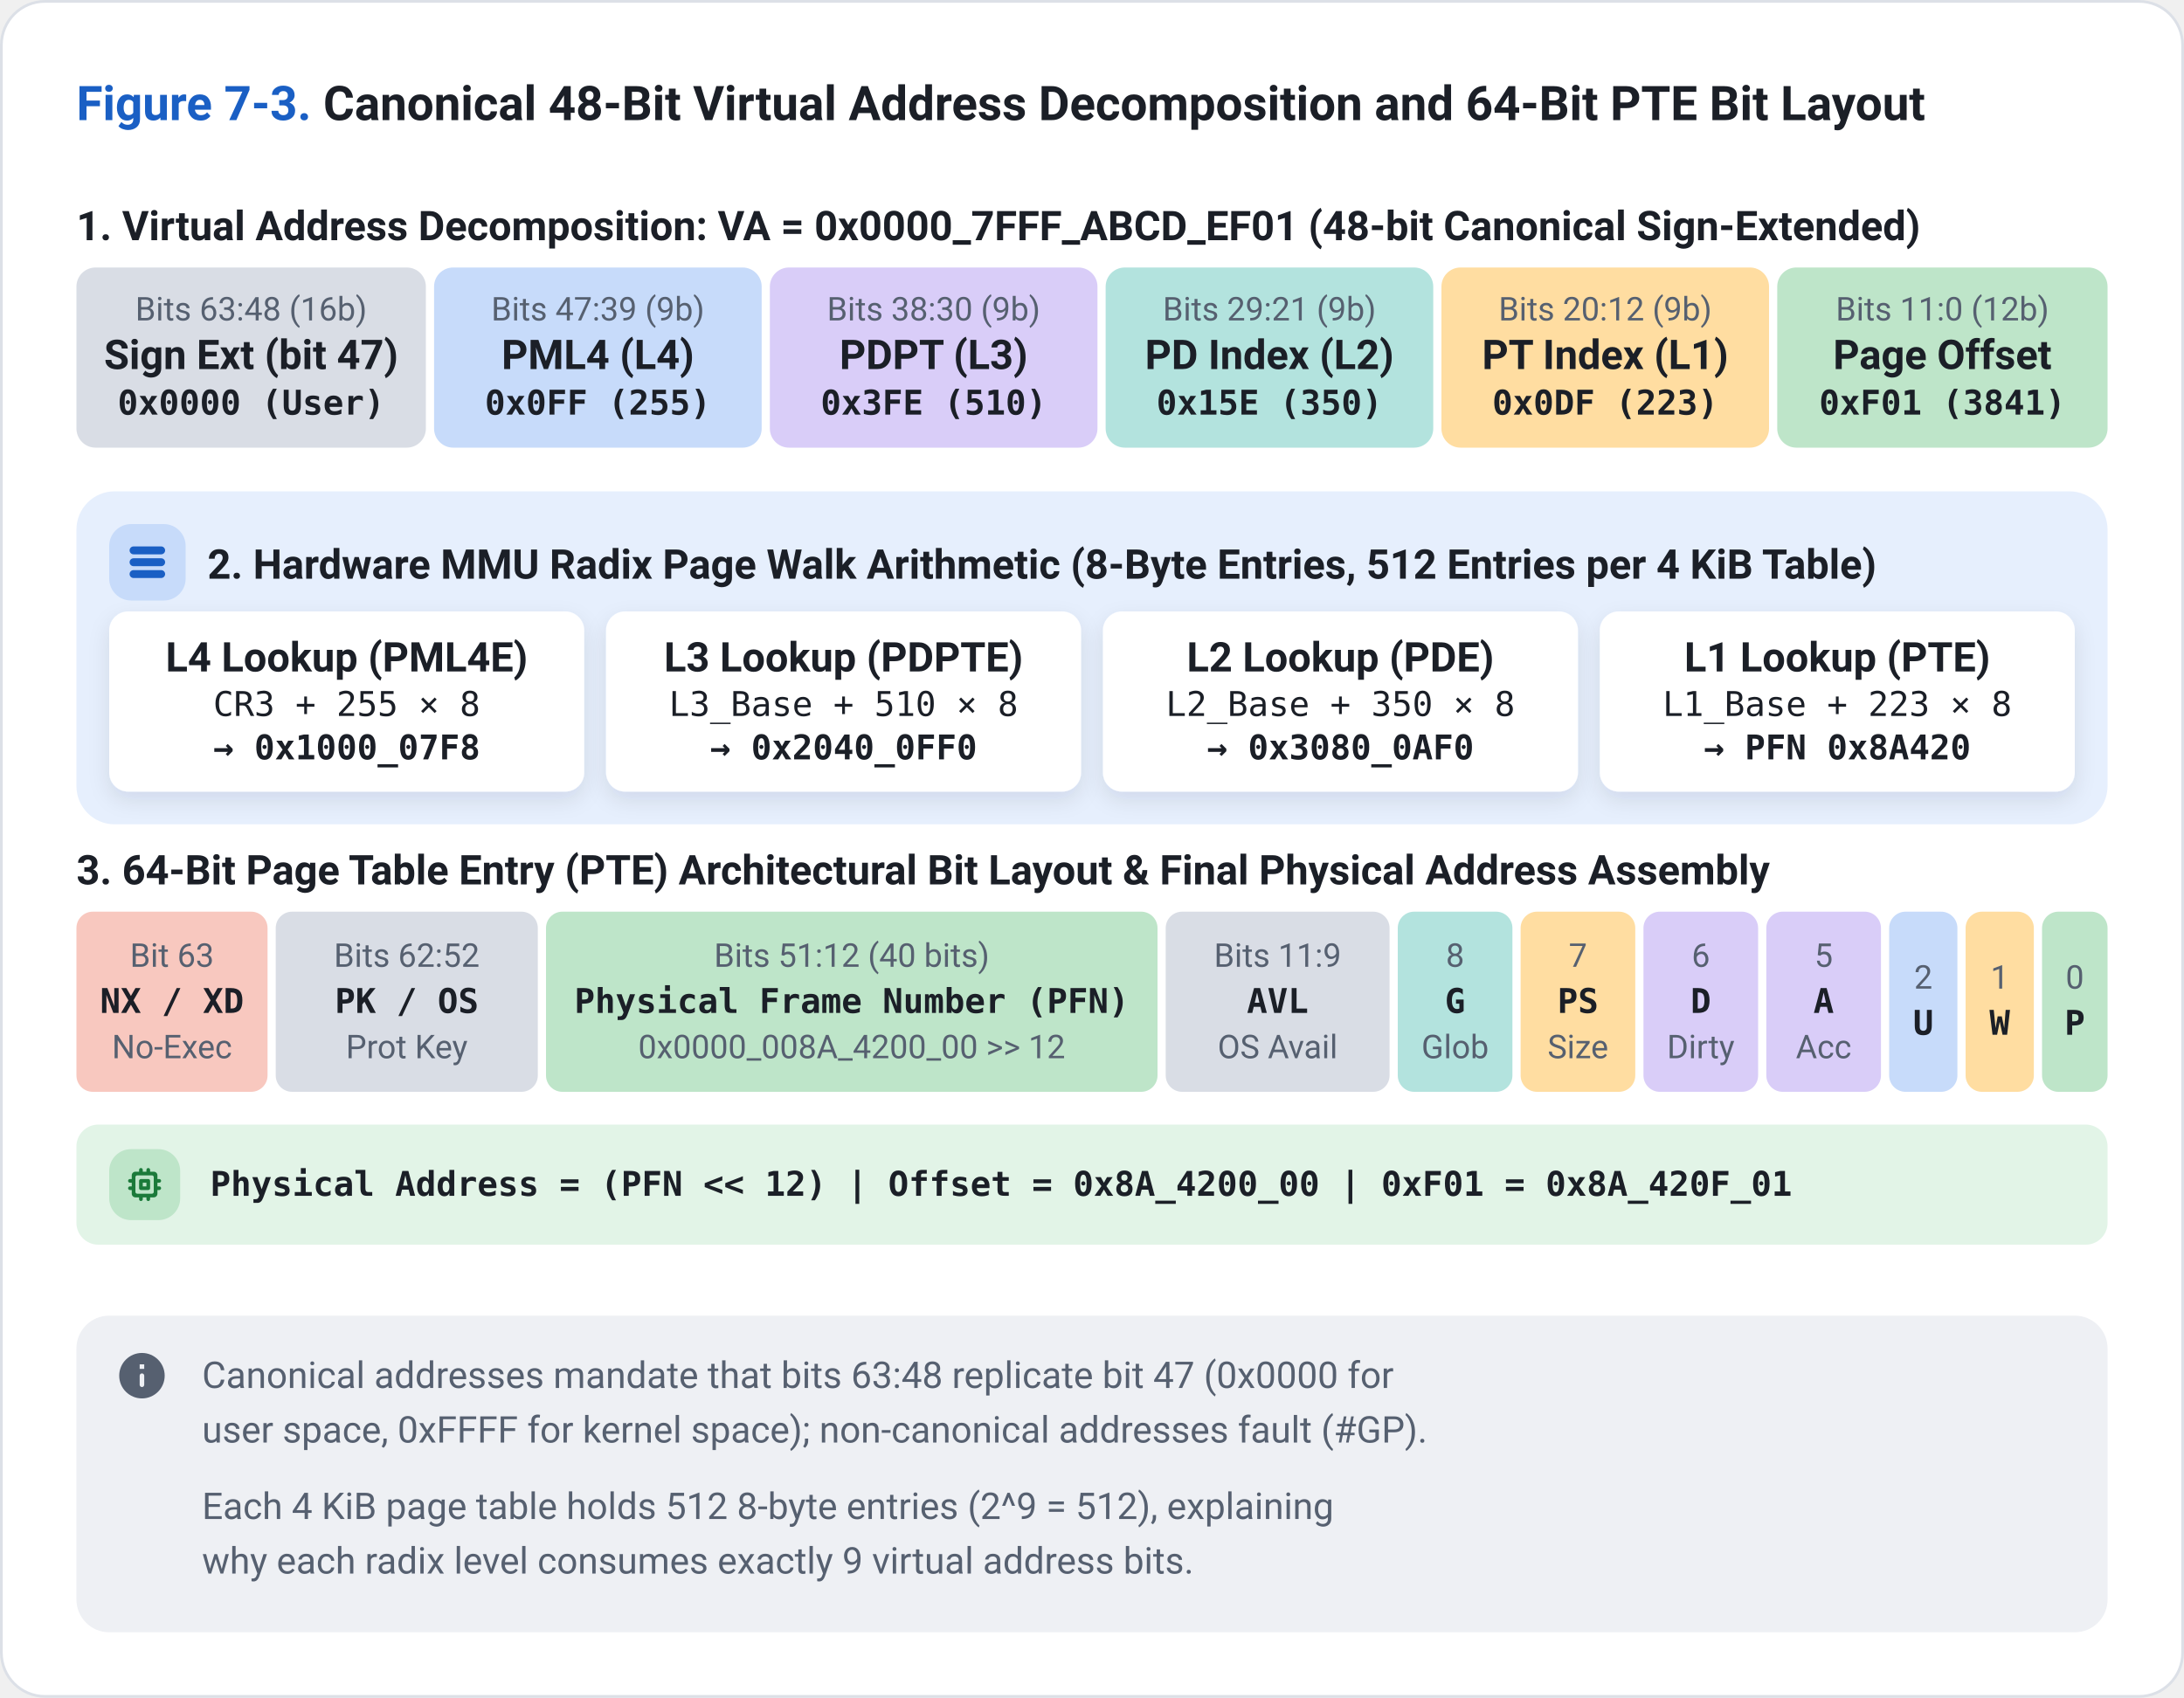
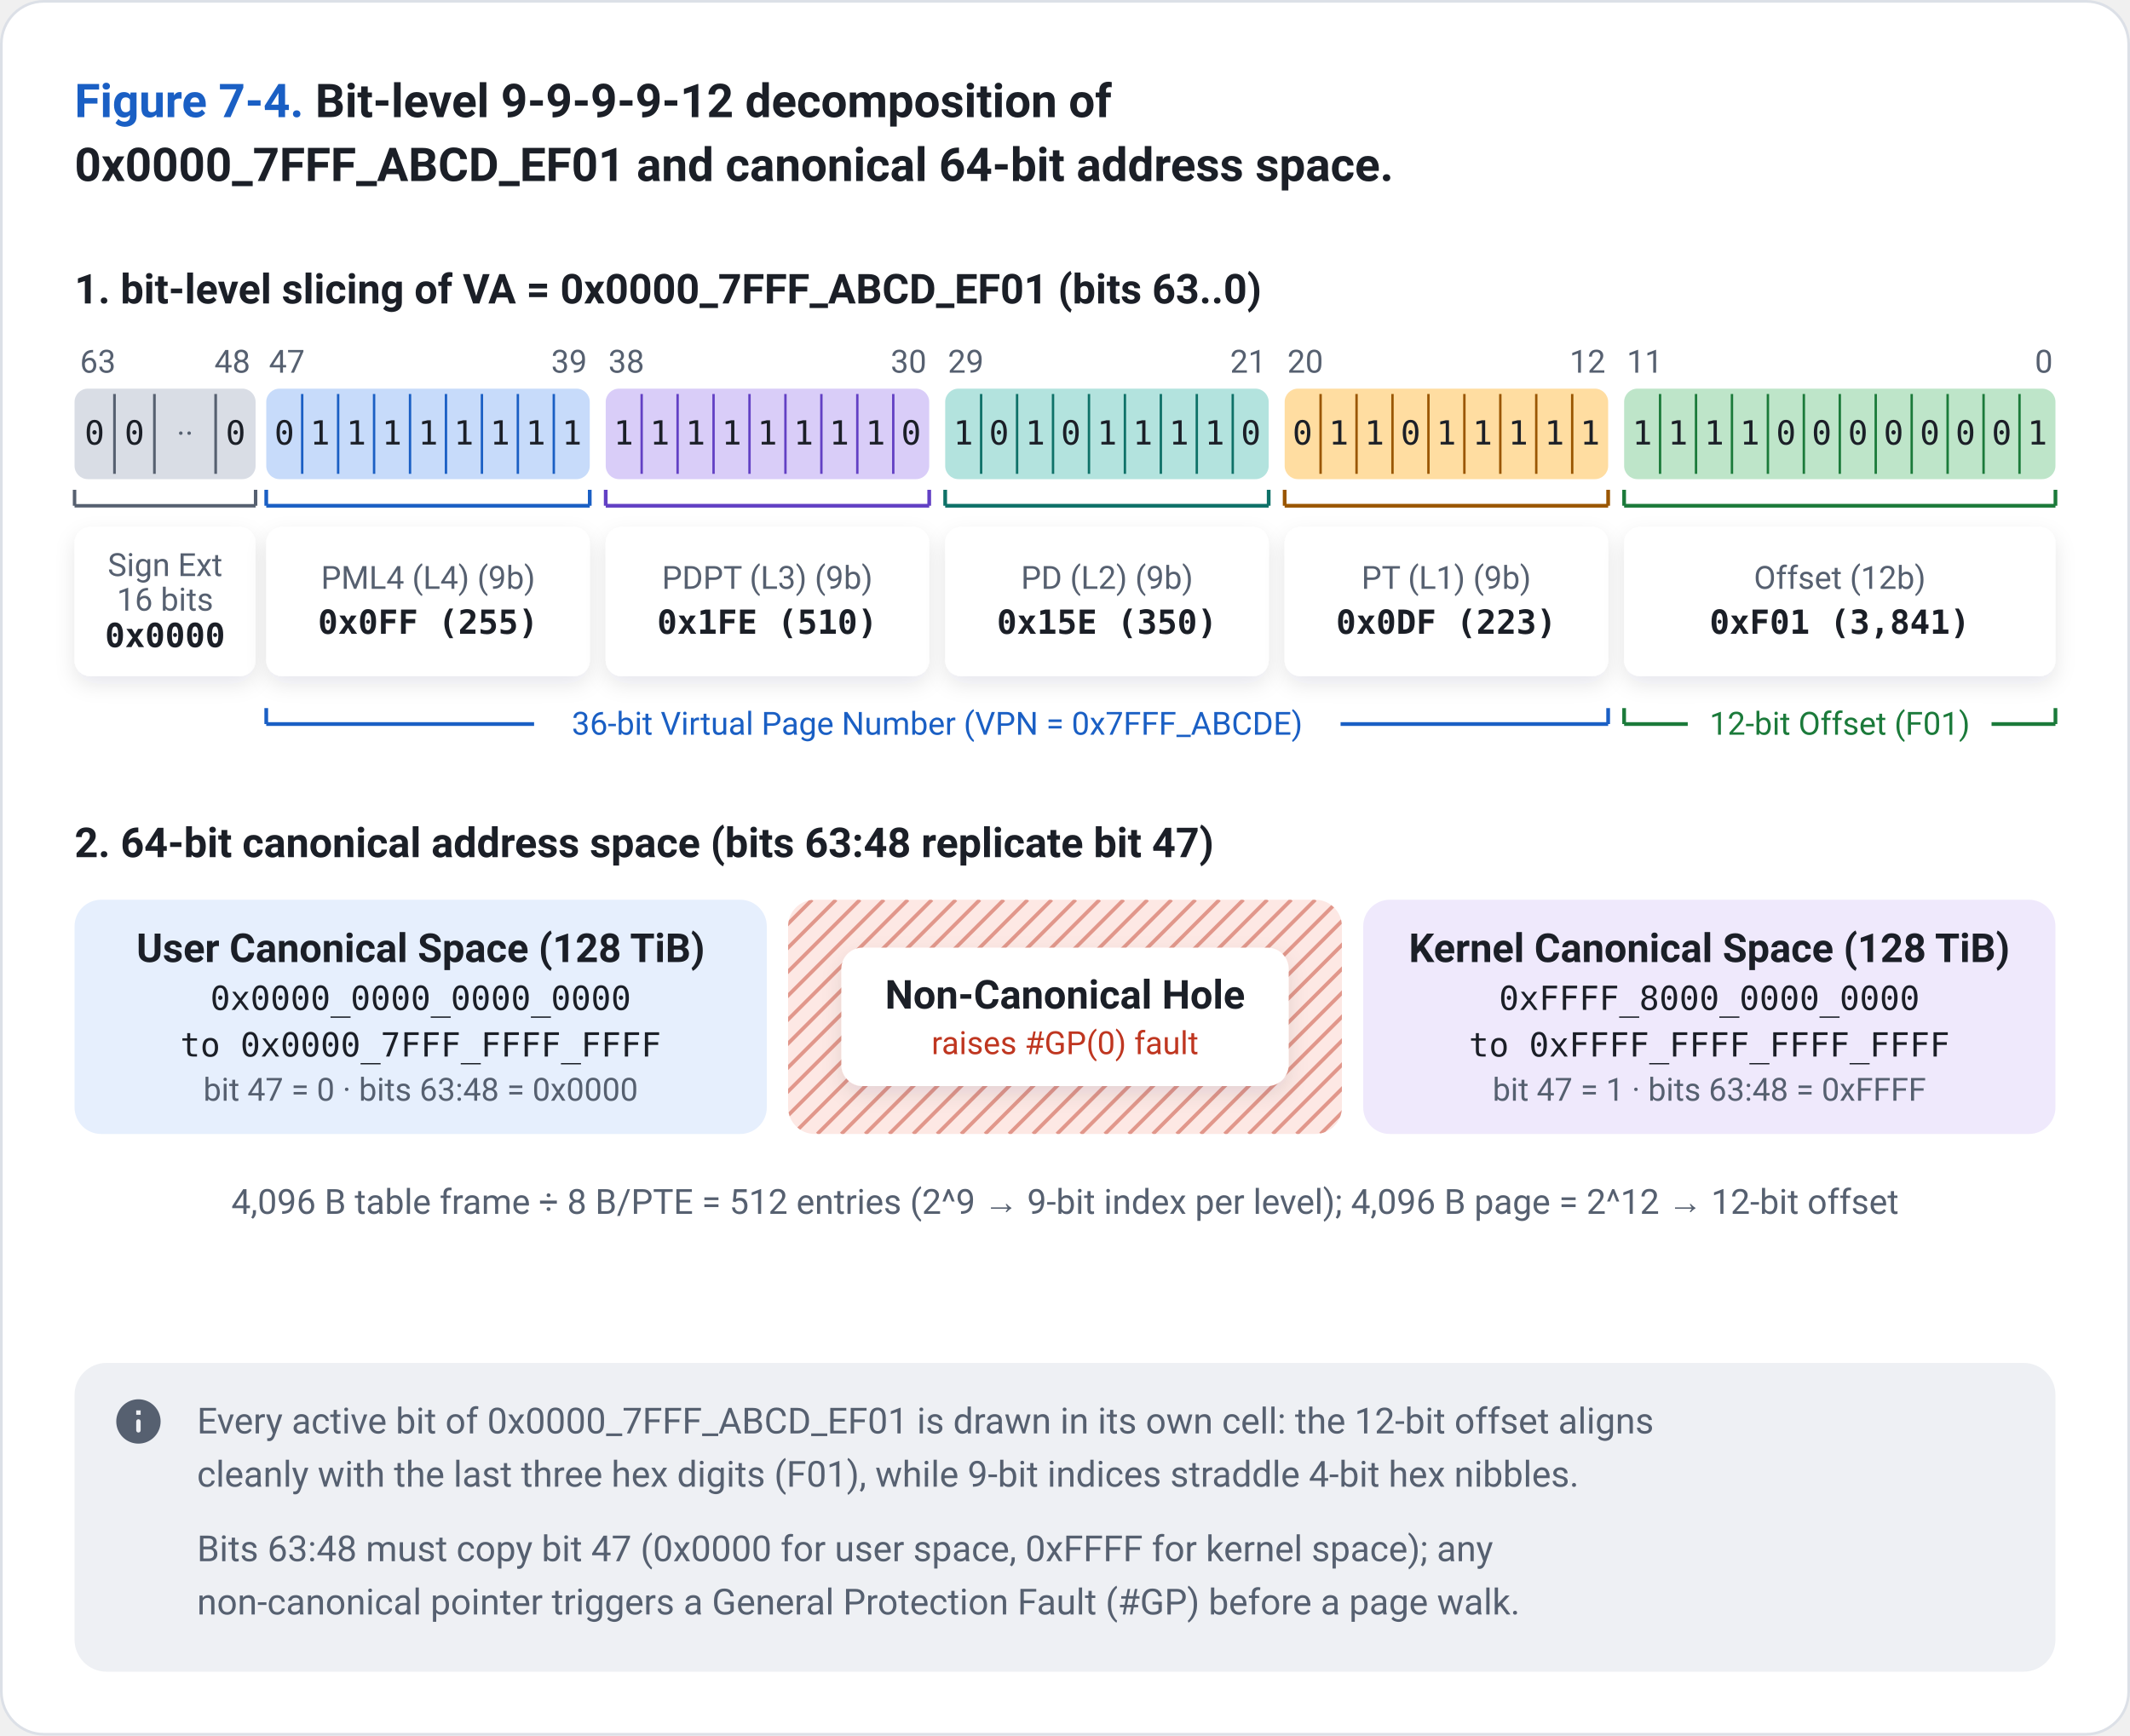
- <svg xmlns="http://www.w3.org/2000/svg" viewBox="0 0 800 622" width="800" height="622">
+ <svg xmlns="http://www.w3.org/2000/svg" viewBox="0 0 800 652" width="800" height="652">
  <style>
    text { font-family: -apple-system, BlinkMacSystemFont, "Segoe UI", Roboto, "Helvetica Neue", Arial, sans-serif; fill: #1B1F27; }
    .paper { fill: #FFFFFF; }
    .frame { fill: #FFFFFF; stroke: #DCE0E7; stroke-width: 1; }
    .card { fill: #FFFFFF; }
    .hair { stroke: #DCE0E7; stroke-width: 1.2; fill: none; }
    .muted { fill: #566070; }
    .ink { fill: #1B1F27; }
    .title { font-size: 17.5px; font-weight: 650; }
    .head { font-size: 15.5px; font-weight: 650; }
    .name { font-size: 15px; font-weight: 650; }
    .body { font-size: 13.5px; }
    .sub { font-size: 13px; }
    .mono { font-size: 12.5px; font-family: "SF Mono", SFMono-Regular, ui-monospace, Menlo, Consolas, monospace; }
    .monob { font-size: 12.5px; font-weight: 650; font-family: "SF Mono", SFMono-Regular, ui-monospace, Menlo, Consolas, monospace; }
    .small { font-size: 12px; }
    .note { font-size: 13.5px; }
    .noteb { font-size: 13.5px; font-weight: 650; }
    .sub, .small, .note { fill: #566070; }
    .c-blue { fill: #E6EFFD; }
    .m-blue { fill: #C7DBFA; }
    .a-blue { fill: #1A5FC4; }
    .t-blue { fill: #1A5FC4; }
    .w-blue { stroke: #1A5FC4; fill: none; stroke-linecap: butt; stroke-linejoin: round; }
    .o-blue { stroke: #1A5FC4; fill: none; stroke-width: 1.5; }
    .h-blue { stroke: #1A5FC4; stroke-width: 1.4; }
    .c-green { fill: #E2F4E7; }
    .m-green { fill: #BEE5C9; }
    .a-green { fill: #1B7A3A; }
    .t-green { fill: #1B7A3A; }
    .w-green { stroke: #1B7A3A; fill: none; stroke-linecap: butt; stroke-linejoin: round; }
    .o-green { stroke: #1B7A3A; fill: none; stroke-width: 1.5; }
    .h-green { stroke: #1B7A3A; stroke-width: 1.4; }
    .c-amber { fill: #FFF1D9; }
    .m-amber { fill: #FFDDA1; }
    .a-amber { fill: #9A5600; }
    .t-amber { fill: #9A5600; }
    .w-amber { stroke: #9A5600; fill: none; stroke-linecap: butt; stroke-linejoin: round; }
    .o-amber { stroke: #9A5600; fill: none; stroke-width: 1.5; }
    .h-amber { stroke: #9A5600; stroke-width: 1.4; }
    .c-red { fill: #FDE8E4; }
    .m-red { fill: #F8C8BF; }
    .a-red { fill: #BF3620; }
    .t-red { fill: #BF3620; }
    .w-red { stroke: #BF3620; fill: none; stroke-linecap: butt; stroke-linejoin: round; }
    .o-red { stroke: #BF3620; fill: none; stroke-width: 1.5; }
    .h-red { stroke: #BF3620; stroke-width: 1.4; }
    .c-purple { fill: #EFE9FC; }
    .m-purple { fill: #D9CDF8; }
    .a-purple { fill: #6240C4; }
    .t-purple { fill: #6240C4; }
    .w-purple { stroke: #6240C4; fill: none; stroke-linecap: butt; stroke-linejoin: round; }
    .o-purple { stroke: #6240C4; fill: none; stroke-width: 1.5; }
    .h-purple { stroke: #6240C4; stroke-width: 1.4; }
    .c-teal { fill: #DDF3F1; }
    .m-teal { fill: #B3E3DE; }
    .a-teal { fill: #0E7168; }
    .t-teal { fill: #0E7168; }
    .w-teal { stroke: #0E7168; fill: none; stroke-linecap: butt; stroke-linejoin: round; }
    .o-teal { stroke: #0E7168; fill: none; stroke-width: 1.5; }
    .h-teal { stroke: #0E7168; stroke-width: 1.4; }
    .c-gray { fill: #EEF0F4; }
    .m-gray { fill: #D9DDE5; }
    .a-gray { fill: #566070; }
    .t-gray { fill: #566070; }
    .w-gray { stroke: #566070; fill: none; stroke-linecap: butt; stroke-linejoin: round; }
    .o-gray { stroke: #566070; fill: none; stroke-width: 1.5; }
    .h-gray { stroke: #566070; stroke-width: 1.4; }
    .c-wire { fill: #EEF0F4; }
    .m-wire { fill: #D9DDE5; }
    .a-wire { fill: #5B6676; }
    .t-wire { fill: #5B6676; }
    .w-wire { stroke: #5B6676; fill: none; stroke-linecap: butt; stroke-linejoin: round; }
    .o-wire { stroke: #5B6676; fill: none; stroke-width: 1.5; }
    .h-wire { stroke: #5B6676; stroke-width: 1.4; }
  </style>
  <defs>
    <filter id="lift" x="-10%" y="-15%" width="120%" height="140%">
      <feDropShadow dx="0" dy="1" stdDeviation="1.2" flood-color="#1B2430" flood-opacity="0.14" />
      <feDropShadow dx="0" dy="3" stdDeviation="4" flood-color="#1B2430" flood-opacity="0.10" />
    </filter>
  </defs>
-   <rect x="0.5" y="0.5" width="799" height="621" rx="16" class="frame" />
+   <rect x="0.5" y="0.5" width="799" height="651" rx="16" class="frame" />
  <text x="28" y="44" class="title">
-     <tspan class="t-blue">Figure 7-3.</tspan> Canonical 48-Bit Virtual Address Decomposition and 64-Bit PTE Bit Layout</text>
-   <g transform="translate(0 74)">
-     <text x="28.0" y="14.0" class="name">1. Virtual Address Decomposition: VA = 0x0000_7FFF_ABCD_EF01 (48-bit Canonical Sign-Extended)</text>
-     <rect x="28.0" y="24.0" width="128.0" height="66.0" rx="7" class="m-gray" />
-     <text x="92.0" y="43.4" class="small" text-anchor="middle" data-fit="33.0,151.0">Bits 63:48 (16b)</text>
-     <text x="92.0" y="61.2" class="name" text-anchor="middle" data-fit="33.0,151.0">Sign Ext (bit 47)</text>
-     <text x="92.0" y="77.9" class="monob" text-anchor="middle" data-fit="33.0,151.0">0x0000 (User)</text>
-     <rect x="159.0" y="24.0" width="120.0" height="66.0" rx="7" class="m-blue" />
-     <text x="219.0" y="43.4" class="small" text-anchor="middle" data-fit="164.0,274.0">Bits 47:39 (9b)</text>
-     <text x="219.0" y="61.2" class="name" text-anchor="middle" data-fit="164.0,274.0">PML4 (L4)</text>
-     <text x="219.0" y="77.9" class="monob" text-anchor="middle" data-fit="164.0,274.0">0x0FF (255)</text>
-     <rect x="282.0" y="24.0" width="120.0" height="66.0" rx="7" class="m-purple" />
-     <text x="342.0" y="43.4" class="small" text-anchor="middle" data-fit="287.0,397.0">Bits 38:30 (9b)</text>
-     <text x="342.0" y="61.2" class="name" text-anchor="middle" data-fit="287.0,397.0">PDPT (L3)</text>
-     <text x="342.0" y="77.9" class="monob" text-anchor="middle" data-fit="287.0,397.0">0x3FE (510)</text>
-     <rect x="405.0" y="24.0" width="120.0" height="66.0" rx="7" class="m-teal" />
-     <text x="465.0" y="43.4" class="small" text-anchor="middle" data-fit="410.0,520.0">Bits 29:21 (9b)</text>
-     <text x="465.0" y="61.2" class="name" text-anchor="middle" data-fit="410.0,520.0">PD Index (L2)</text>
-     <text x="465.0" y="77.9" class="monob" text-anchor="middle" data-fit="410.0,520.0">0x15E (350)</text>
-     <rect x="528.0" y="24.0" width="120.0" height="66.0" rx="7" class="m-amber" />
-     <text x="588.0" y="43.4" class="small" text-anchor="middle" data-fit="533.0,643.0">Bits 20:12 (9b)</text>
-     <text x="588.0" y="61.2" class="name" text-anchor="middle" data-fit="533.0,643.0">PT Index (L1)</text>
-     <text x="588.0" y="77.9" class="monob" text-anchor="middle" data-fit="533.0,643.0">0x0DF (223)</text>
-     <rect x="651.0" y="24.0" width="121.0" height="66.0" rx="7" class="m-green" />
-     <text x="711.5" y="43.4" class="small" text-anchor="middle" data-fit="656.0,767.0">Bits 11:0 (12b)</text>
-     <text x="711.5" y="61.2" class="name" text-anchor="middle" data-fit="656.0,767.0">Page Offset</text>
-     <text x="711.5" y="77.9" class="monob" text-anchor="middle" data-fit="656.0,767.0">0xF01 (3841)</text>
-     <rect x="28.0" y="106.0" width="744.0" height="122.0" rx="14" class="c-blue" />
-     <rect x="40.0" y="118.0" width="28.0" height="28.0" rx="8" class="m-blue" />
-     <g transform="translate(45.3 123.3) scale(0.723)" class="a-blue">
-       <path d="M19 8H5c-1.1 0-2-.9-2-2s.9-2 2-2h14c1.1 0 2 .9 2 2s-.9 2-2 2zm0 2H5c-1.1 0-2 .9-2 2s.9 2 2 2h14c1.1 0 2-.9 2-2s-.9-2-2-2zm0 6H5c-1.1 0-2 .9-2 2s.9 2 2 2h14c1.1 0 2-.9 2-2s-.9-2-2-2z" />
+     <tspan class="t-blue">Figure 7-4.</tspan> Bit-level 9-9-9-9-12 decomposition of</text>
+   <text x="28" y="68" class="title">0x0000_7FFF_ABCD_EF01 and canonical 64-bit address space.</text>
+   <g transform="translate(0 98)">
+     <text x="28.0" y="16.0" class="head">1. bit-level slicing of VA = 0x0000_7FFF_ABCD_EF01 (bits 63..0)</text>
+     <text x="30.0" y="42.0" class="small">63</text>
+     <text x="94.0" y="42.0" class="small" text-anchor="end">48</text>
+     <rect x="28.0" y="48.0" width="68.0" height="34.0" rx="5" class="m-gray" />
+     <text x="35.5" y="69.0" class="mono" text-anchor="middle" data-fit="26.0,45.0">0</text>
+     <line x1="43.0" y1="50.0" x2="43.0" y2="80.0" class="w-gray" stroke-width="1.0" />
+     <text x="50.5" y="69.0" class="mono" text-anchor="middle" data-fit="41.0,60.0">0</text>
+     <line x1="58.0" y1="50.0" x2="58.0" y2="80.0" class="w-gray" stroke-width="1.0" />
+     <text x="69.5" y="69.0" class="small" text-anchor="middle" data-fit="56.0,83.0">··</text>
+     <line x1="81.0" y1="50.0" x2="81.0" y2="80.0" class="w-gray" stroke-width="1.0" />
+     <text x="88.5" y="69.0" class="mono" text-anchor="middle" data-fit="79.0,98.0">0</text>
+     <line x1="28.0" y1="92.0" x2="96.0" y2="92.0" class="w-gray" stroke-width="1.3" />
+     <line x1="28.0" y1="86.0" x2="28.0" y2="92.0" class="w-gray" stroke-width="1.3" />
+     <line x1="96.0" y1="86.0" x2="96.0" y2="92.0" class="w-gray" stroke-width="1.3" />
+     <rect x="28.0" y="100.0" width="68.0" height="56.0" rx="6" class="card" filter="url(#lift)" />
+     <text x="62.0" y="118.4" class="small" text-anchor="middle" data-fit="33.0,91.0">Sign Ext</text>
+     <text x="62.0" y="131.4" class="small" text-anchor="middle" data-fit="33.0,91.0">16 bits</text>
+     <text x="62.0" y="145.1" class="monob" text-anchor="middle" data-fit="33.0,91.0">0x0000</text>
+     <text x="101.0" y="42.0" class="small">47</text>
+     <text x="220.5" y="42.0" class="small" text-anchor="end">39</text>
+     <rect x="100.0" y="48.0" width="121.5" height="34.0" rx="5" class="m-blue" />
+     <text x="106.8" y="69.0" class="mono" text-anchor="middle" data-fit="98.0,115.5">0</text>
+     <line x1="113.5" y1="50.0" x2="113.5" y2="80.0" class="w-blue" stroke-width="0.9" />
+     <text x="120.2" y="69.0" class="mono" text-anchor="middle" data-fit="111.5,129.0">1</text>
+     <line x1="127.0" y1="50.0" x2="127.0" y2="80.0" class="w-blue" stroke-width="0.9" />
+     <text x="133.8" y="69.0" class="mono" text-anchor="middle" data-fit="125.0,142.5">1</text>
+     <line x1="140.5" y1="50.0" x2="140.5" y2="80.0" class="w-blue" stroke-width="0.9" />
+     <text x="147.2" y="69.0" class="mono" text-anchor="middle" data-fit="138.5,156.0">1</text>
+     <line x1="154.0" y1="50.0" x2="154.0" y2="80.0" class="w-blue" stroke-width="0.9" />
+     <text x="160.8" y="69.0" class="mono" text-anchor="middle" data-fit="152.0,169.5">1</text>
+     <line x1="167.5" y1="50.0" x2="167.5" y2="80.0" class="w-blue" stroke-width="0.9" />
+     <text x="174.2" y="69.0" class="mono" text-anchor="middle" data-fit="165.5,183.0">1</text>
+     <line x1="181.0" y1="50.0" x2="181.0" y2="80.0" class="w-blue" stroke-width="0.9" />
+     <text x="187.8" y="69.0" class="mono" text-anchor="middle" data-fit="179.0,196.5">1</text>
+     <line x1="194.5" y1="50.0" x2="194.5" y2="80.0" class="w-blue" stroke-width="0.9" />
+     <text x="201.2" y="69.0" class="mono" text-anchor="middle" data-fit="192.5,210.0">1</text>
+     <line x1="208.0" y1="50.0" x2="208.0" y2="80.0" class="w-blue" stroke-width="0.9" />
+     <text x="214.8" y="69.0" class="mono" text-anchor="middle" data-fit="206.0,223.5">1</text>
+     <line x1="100.0" y1="92.0" x2="221.5" y2="92.0" class="w-blue" stroke-width="1.4" />
+     <line x1="100.0" y1="86.0" x2="100.0" y2="92.0" class="w-blue" stroke-width="1.4" />
+     <line x1="221.5" y1="86.0" x2="221.5" y2="92.0" class="w-blue" stroke-width="1.4" />
+     <rect x="100.0" y="100.0" width="121.5" height="56.0" rx="6" class="card" filter="url(#lift)" />
+     <text x="160.8" y="123.2" class="small" text-anchor="middle" data-fit="105.0,216.5">PML4 (L4) (9b)</text>
+     <text x="160.8" y="140.1" class="monob" text-anchor="middle" data-fit="105.0,216.5">0x0FF (255)</text>
+     <text x="228.5" y="42.0" class="small">38</text>
+     <text x="348.0" y="42.0" class="small" text-anchor="end">30</text>
+     <rect x="227.5" y="48.0" width="121.5" height="34.0" rx="5" class="m-purple" />
+     <text x="234.2" y="69.0" class="mono" text-anchor="middle" data-fit="225.5,243.0">1</text>
+     <line x1="241.0" y1="50.0" x2="241.0" y2="80.0" class="w-purple" stroke-width="0.9" />
+     <text x="247.8" y="69.0" class="mono" text-anchor="middle" data-fit="239.0,256.5">1</text>
+     <line x1="254.5" y1="50.0" x2="254.5" y2="80.0" class="w-purple" stroke-width="0.9" />
+     <text x="261.2" y="69.0" class="mono" text-anchor="middle" data-fit="252.5,270.0">1</text>
+     <line x1="268.0" y1="50.0" x2="268.0" y2="80.0" class="w-purple" stroke-width="0.9" />
+     <text x="274.8" y="69.0" class="mono" text-anchor="middle" data-fit="266.0,283.5">1</text>
+     <line x1="281.5" y1="50.0" x2="281.5" y2="80.0" class="w-purple" stroke-width="0.9" />
+     <text x="288.2" y="69.0" class="mono" text-anchor="middle" data-fit="279.5,297.0">1</text>
+     <line x1="295.0" y1="50.0" x2="295.0" y2="80.0" class="w-purple" stroke-width="0.9" />
+     <text x="301.8" y="69.0" class="mono" text-anchor="middle" data-fit="293.0,310.5">1</text>
+     <line x1="308.5" y1="50.0" x2="308.5" y2="80.0" class="w-purple" stroke-width="0.9" />
+     <text x="315.2" y="69.0" class="mono" text-anchor="middle" data-fit="306.5,324.0">1</text>
+     <line x1="322.0" y1="50.0" x2="322.0" y2="80.0" class="w-purple" stroke-width="0.9" />
+     <text x="328.8" y="69.0" class="mono" text-anchor="middle" data-fit="320.0,337.5">1</text>
+     <line x1="335.5" y1="50.0" x2="335.5" y2="80.0" class="w-purple" stroke-width="0.9" />
+     <text x="342.2" y="69.0" class="mono" text-anchor="middle" data-fit="333.5,351.0">0</text>
+     <line x1="227.5" y1="92.0" x2="349.0" y2="92.0" class="w-purple" stroke-width="1.4" />
+     <line x1="227.5" y1="86.0" x2="227.5" y2="92.0" class="w-purple" stroke-width="1.4" />
+     <line x1="349.0" y1="86.0" x2="349.0" y2="92.0" class="w-purple" stroke-width="1.4" />
+     <rect x="227.5" y="100.0" width="121.5" height="56.0" rx="6" class="card" filter="url(#lift)" />
+     <text x="288.2" y="123.2" class="small" text-anchor="middle" data-fit="232.5,344.0">PDPT (L3) (9b)</text>
+     <text x="288.2" y="140.1" class="monob" text-anchor="middle" data-fit="232.5,344.0">0x1FE (510)</text>
+     <text x="356.0" y="42.0" class="small">29</text>
+     <text x="475.5" y="42.0" class="small" text-anchor="end">21</text>
+     <rect x="355.0" y="48.0" width="121.5" height="34.0" rx="5" class="m-teal" />
+     <text x="361.8" y="69.0" class="mono" text-anchor="middle" data-fit="353.0,370.5">1</text>
+     <line x1="368.5" y1="50.0" x2="368.5" y2="80.0" class="w-teal" stroke-width="0.9" />
+     <text x="375.2" y="69.0" class="mono" text-anchor="middle" data-fit="366.5,384.0">0</text>
+     <line x1="382.0" y1="50.0" x2="382.0" y2="80.0" class="w-teal" stroke-width="0.9" />
+     <text x="388.8" y="69.0" class="mono" text-anchor="middle" data-fit="380.0,397.5">1</text>
+     <line x1="395.5" y1="50.0" x2="395.5" y2="80.0" class="w-teal" stroke-width="0.9" />
+     <text x="402.2" y="69.0" class="mono" text-anchor="middle" data-fit="393.5,411.0">0</text>
+     <line x1="409.0" y1="50.0" x2="409.0" y2="80.0" class="w-teal" stroke-width="0.9" />
+     <text x="415.8" y="69.0" class="mono" text-anchor="middle" data-fit="407.0,424.5">1</text>
+     <line x1="422.5" y1="50.0" x2="422.5" y2="80.0" class="w-teal" stroke-width="0.9" />
+     <text x="429.2" y="69.0" class="mono" text-anchor="middle" data-fit="420.5,438.0">1</text>
+     <line x1="436.0" y1="50.0" x2="436.0" y2="80.0" class="w-teal" stroke-width="0.9" />
+     <text x="442.8" y="69.0" class="mono" text-anchor="middle" data-fit="434.0,451.5">1</text>
+     <line x1="449.5" y1="50.0" x2="449.5" y2="80.0" class="w-teal" stroke-width="0.9" />
+     <text x="456.2" y="69.0" class="mono" text-anchor="middle" data-fit="447.5,465.0">1</text>
+     <line x1="463.0" y1="50.0" x2="463.0" y2="80.0" class="w-teal" stroke-width="0.9" />
+     <text x="469.8" y="69.0" class="mono" text-anchor="middle" data-fit="461.0,478.5">0</text>
+     <line x1="355.0" y1="92.0" x2="476.5" y2="92.0" class="w-teal" stroke-width="1.4" />
+     <line x1="355.0" y1="86.0" x2="355.0" y2="92.0" class="w-teal" stroke-width="1.4" />
+     <line x1="476.5" y1="86.0" x2="476.5" y2="92.0" class="w-teal" stroke-width="1.4" />
+     <rect x="355.0" y="100.0" width="121.5" height="56.0" rx="6" class="card" filter="url(#lift)" />
+     <text x="415.8" y="123.2" class="small" text-anchor="middle" data-fit="360.0,471.5">PD (L2) (9b)</text>
+     <text x="415.8" y="140.1" class="monob" text-anchor="middle" data-fit="360.0,471.5">0x15E (350)</text>
+     <text x="483.5" y="42.0" class="small">20</text>
+     <text x="603.0" y="42.0" class="small" text-anchor="end">12</text>
+     <rect x="482.5" y="48.0" width="121.5" height="34.0" rx="5" class="m-amber" />
+     <text x="489.2" y="69.0" class="mono" text-anchor="middle" data-fit="480.5,498.0">0</text>
+     <line x1="496.0" y1="50.0" x2="496.0" y2="80.0" class="w-amber" stroke-width="0.9" />
+     <text x="502.8" y="69.0" class="mono" text-anchor="middle" data-fit="494.0,511.5">1</text>
+     <line x1="509.5" y1="50.0" x2="509.5" y2="80.0" class="w-amber" stroke-width="0.9" />
+     <text x="516.2" y="69.0" class="mono" text-anchor="middle" data-fit="507.5,525.0">1</text>
+     <line x1="523.0" y1="50.0" x2="523.0" y2="80.0" class="w-amber" stroke-width="0.9" />
+     <text x="529.8" y="69.0" class="mono" text-anchor="middle" data-fit="521.0,538.5">0</text>
+     <line x1="536.5" y1="50.0" x2="536.5" y2="80.0" class="w-amber" stroke-width="0.9" />
+     <text x="543.2" y="69.0" class="mono" text-anchor="middle" data-fit="534.5,552.0">1</text>
+     <line x1="550.0" y1="50.0" x2="550.0" y2="80.0" class="w-amber" stroke-width="0.9" />
+     <text x="556.8" y="69.0" class="mono" text-anchor="middle" data-fit="548.0,565.5">1</text>
+     <line x1="563.5" y1="50.0" x2="563.5" y2="80.0" class="w-amber" stroke-width="0.9" />
+     <text x="570.2" y="69.0" class="mono" text-anchor="middle" data-fit="561.5,579.0">1</text>
+     <line x1="577.0" y1="50.0" x2="577.0" y2="80.0" class="w-amber" stroke-width="0.9" />
+     <text x="583.8" y="69.0" class="mono" text-anchor="middle" data-fit="575.0,592.5">1</text>
+     <line x1="590.5" y1="50.0" x2="590.5" y2="80.0" class="w-amber" stroke-width="0.9" />
+     <text x="597.2" y="69.0" class="mono" text-anchor="middle" data-fit="588.5,606.0">1</text>
+     <line x1="482.5" y1="92.0" x2="604.0" y2="92.0" class="w-amber" stroke-width="1.4" />
+     <line x1="482.5" y1="86.0" x2="482.5" y2="92.0" class="w-amber" stroke-width="1.4" />
+     <line x1="604.0" y1="86.0" x2="604.0" y2="92.0" class="w-amber" stroke-width="1.4" />
+     <rect x="482.5" y="100.0" width="121.5" height="56.0" rx="6" class="card" filter="url(#lift)" />
+     <text x="543.2" y="123.2" class="small" text-anchor="middle" data-fit="487.5,599.0">PT (L1) (9b)</text>
+     <text x="543.2" y="140.1" class="monob" text-anchor="middle" data-fit="487.5,599.0">0x0DF (223)</text>
+     <text x="611.0" y="42.0" class="small">11</text>
+     <text x="771.0" y="42.0" class="small" text-anchor="end">0</text>
+     <rect x="610.0" y="48.0" width="162.0" height="34.0" rx="5" class="m-green" />
+     <text x="616.8" y="69.0" class="mono" text-anchor="middle" data-fit="608.0,625.5">1</text>
+     <line x1="623.5" y1="50.0" x2="623.5" y2="80.0" class="w-green" stroke-width="0.9" />
+     <text x="630.2" y="69.0" class="mono" text-anchor="middle" data-fit="621.5,639.0">1</text>
+     <line x1="637.0" y1="50.0" x2="637.0" y2="80.0" class="w-green" stroke-width="0.9" />
+     <text x="643.8" y="69.0" class="mono" text-anchor="middle" data-fit="635.0,652.5">1</text>
+     <line x1="650.5" y1="50.0" x2="650.5" y2="80.0" class="w-green" stroke-width="0.9" />
+     <text x="657.2" y="69.0" class="mono" text-anchor="middle" data-fit="648.5,666.0">1</text>
+     <line x1="664.0" y1="50.0" x2="664.0" y2="80.0" class="w-green" stroke-width="0.9" />
+     <text x="670.8" y="69.0" class="mono" text-anchor="middle" data-fit="662.0,679.5">0</text>
+     <line x1="677.5" y1="50.0" x2="677.5" y2="80.0" class="w-green" stroke-width="0.9" />
+     <text x="684.2" y="69.0" class="mono" text-anchor="middle" data-fit="675.5,693.0">0</text>
+     <line x1="691.0" y1="50.0" x2="691.0" y2="80.0" class="w-green" stroke-width="0.9" />
+     <text x="697.8" y="69.0" class="mono" text-anchor="middle" data-fit="689.0,706.5">0</text>
+     <line x1="704.5" y1="50.0" x2="704.5" y2="80.0" class="w-green" stroke-width="0.9" />
+     <text x="711.2" y="69.0" class="mono" text-anchor="middle" data-fit="702.5,720.0">0</text>
+     <line x1="718.0" y1="50.0" x2="718.0" y2="80.0" class="w-green" stroke-width="0.9" />
+     <text x="724.8" y="69.0" class="mono" text-anchor="middle" data-fit="716.0,733.5">0</text>
+     <line x1="731.5" y1="50.0" x2="731.5" y2="80.0" class="w-green" stroke-width="0.9" />
+     <text x="738.2" y="69.0" class="mono" text-anchor="middle" data-fit="729.5,747.0">0</text>
+     <line x1="745.0" y1="50.0" x2="745.0" y2="80.0" class="w-green" stroke-width="0.9" />
+     <text x="751.8" y="69.0" class="mono" text-anchor="middle" data-fit="743.0,760.5">0</text>
+     <line x1="758.5" y1="50.0" x2="758.5" y2="80.0" class="w-green" stroke-width="0.9" />
+     <text x="765.2" y="69.0" class="mono" text-anchor="middle" data-fit="756.5,774.0">1</text>
+     <line x1="610.0" y1="92.0" x2="772.0" y2="92.0" class="w-green" stroke-width="1.4" />
+     <line x1="610.0" y1="86.0" x2="610.0" y2="92.0" class="w-green" stroke-width="1.4" />
+     <line x1="772.0" y1="86.0" x2="772.0" y2="92.0" class="w-green" stroke-width="1.4" />
+     <rect x="610.0" y="100.0" width="162.0" height="56.0" rx="6" class="card" filter="url(#lift)" />
+     <text x="691.0" y="123.2" class="small" text-anchor="middle" data-fit="615.0,767.0">Offset (12b)</text>
+     <text x="691.0" y="140.1" class="monob" text-anchor="middle" data-fit="615.0,767.0">0xF01 (3,841)</text>
+     <line x1="100.0" y1="174.0" x2="604.0" y2="174.0" class="w-blue" stroke-width="1.4" />
+     <line x1="100.0" y1="168.0" x2="100.0" y2="174.0" class="w-blue" stroke-width="1.4" />
+     <line x1="604.0" y1="168.0" x2="604.0" y2="174.0" class="w-blue" stroke-width="1.4" />
+     <rect x="200.6" y="166.0" width="302.9" height="18.0" rx="4" class="paper" />
+     <text x="352.0" y="178.0" class="small t-blue" text-anchor="middle">36-bit Virtual Page Number (VPN = 0x7FFF_ABCDE)</text>
+     <line x1="610.0" y1="174.0" x2="772.0" y2="174.0" class="w-green" stroke-width="1.4" />
+     <line x1="610.0" y1="168.0" x2="610.0" y2="174.0" class="w-green" stroke-width="1.4" />
+     <line x1="772.0" y1="168.0" x2="772.0" y2="174.0" class="w-green" stroke-width="1.4" />
+     <rect x="633.9" y="166.0" width="114.1" height="18.0" rx="4" class="paper" />
+     <text x="691.0" y="178.0" class="small t-green" text-anchor="middle">12-bit Offset (F01)</text>
+     <text x="28.0" y="224.0" class="head">2. 64-bit canonical address space (bits 63:48 replicate bit 47)</text>
+     <rect x="28.0" y="240.0" width="260.0" height="88.0" rx="10" class="c-blue" />
+     <text x="158.0" y="263.4" class="name" text-anchor="middle" data-fit="33.0,283.0">User Canonical Space (128 TiB)</text>
+     <text x="158.0" y="281.4" class="mono" text-anchor="middle" data-fit="33.0,283.0">0x0000_0000_0000_0000</text>
+     <text x="158.0" y="298.9" class="mono" text-anchor="middle" data-fit="33.0,283.0">to 0x0000_7FFF_FFFF_FFFF</text>
+     <text x="158.0" y="315.5" class="small" text-anchor="middle" data-fit="33.0,283.0">bit 47 = 0 · bits 63:48 = 0x0000</text>
+     <rect x="296.0" y="240.0" width="208.0" height="88.0" rx="10" class="c-red" />
+     <clipPath id="clip-171">
+       <rect x="296.0" y="240.0" width="208.0" height="88.0" rx="10" />
+     </clipPath>
+     <g clip-path="url(#clip-171)">
+       <line x1="208.0" y1="328.0" x2="296.0" y2="240.0" class="h-red" opacity="0.45" />
+       <line x1="217.0" y1="328.0" x2="305.0" y2="240.0" class="h-red" opacity="0.45" />
+       <line x1="226.0" y1="328.0" x2="314.0" y2="240.0" class="h-red" opacity="0.45" />
+       <line x1="235.0" y1="328.0" x2="323.0" y2="240.0" class="h-red" opacity="0.45" />
+       <line x1="244.0" y1="328.0" x2="332.0" y2="240.0" class="h-red" opacity="0.45" />
+       <line x1="253.0" y1="328.0" x2="341.0" y2="240.0" class="h-red" opacity="0.45" />
+       <line x1="262.0" y1="328.0" x2="350.0" y2="240.0" class="h-red" opacity="0.45" />
+       <line x1="271.0" y1="328.0" x2="359.0" y2="240.0" class="h-red" opacity="0.45" />
+       <line x1="280.0" y1="328.0" x2="368.0" y2="240.0" class="h-red" opacity="0.45" />
+       <line x1="289.0" y1="328.0" x2="377.0" y2="240.0" class="h-red" opacity="0.45" />
+       <line x1="298.0" y1="328.0" x2="386.0" y2="240.0" class="h-red" opacity="0.45" />
+       <line x1="307.0" y1="328.0" x2="395.0" y2="240.0" class="h-red" opacity="0.45" />
+       <line x1="316.0" y1="328.0" x2="404.0" y2="240.0" class="h-red" opacity="0.45" />
+       <line x1="325.0" y1="328.0" x2="413.0" y2="240.0" class="h-red" opacity="0.45" />
+       <line x1="334.0" y1="328.0" x2="422.0" y2="240.0" class="h-red" opacity="0.45" />
+       <line x1="343.0" y1="328.0" x2="431.0" y2="240.0" class="h-red" opacity="0.45" />
+       <line x1="352.0" y1="328.0" x2="440.0" y2="240.0" class="h-red" opacity="0.45" />
+       <line x1="361.0" y1="328.0" x2="449.0" y2="240.0" class="h-red" opacity="0.45" />
+       <line x1="370.0" y1="328.0" x2="458.0" y2="240.0" class="h-red" opacity="0.45" />
+       <line x1="379.0" y1="328.0" x2="467.0" y2="240.0" class="h-red" opacity="0.45" />
+       <line x1="388.0" y1="328.0" x2="476.0" y2="240.0" class="h-red" opacity="0.45" />
+       <line x1="397.0" y1="328.0" x2="485.0" y2="240.0" class="h-red" opacity="0.45" />
+       <line x1="406.0" y1="328.0" x2="494.0" y2="240.0" class="h-red" opacity="0.45" />
+       <line x1="415.0" y1="328.0" x2="503.0" y2="240.0" class="h-red" opacity="0.45" />
+       <line x1="424.0" y1="328.0" x2="512.0" y2="240.0" class="h-red" opacity="0.45" />
+       <line x1="433.0" y1="328.0" x2="521.0" y2="240.0" class="h-red" opacity="0.45" />
+       <line x1="442.0" y1="328.0" x2="530.0" y2="240.0" class="h-red" opacity="0.45" />
+       <line x1="451.0" y1="328.0" x2="539.0" y2="240.0" class="h-red" opacity="0.45" />
+       <line x1="460.0" y1="328.0" x2="548.0" y2="240.0" class="h-red" opacity="0.45" />
+       <line x1="469.0" y1="328.0" x2="557.0" y2="240.0" class="h-red" opacity="0.45" />
+       <line x1="478.0" y1="328.0" x2="566.0" y2="240.0" class="h-red" opacity="0.45" />
+       <line x1="487.0" y1="328.0" x2="575.0" y2="240.0" class="h-red" opacity="0.45" />
+       <line x1="496.0" y1="328.0" x2="584.0" y2="240.0" class="h-red" opacity="0.45" />
    </g>
-     <text x="76.0" y="138.0" class="name">2. Hardware MMU Radix Page Walk Arithmetic (8-Byte Entries, 512 Entries per 4 KiB Table)</text>
-     <rect x="40.0" y="150.0" width="174.0" height="66.0" rx="7" class="card" filter="url(#lift)" />
-     <text x="127.0" y="172.0" class="name" text-anchor="middle" data-fit="45.0,209.0">L4 Lookup (PML4E)</text>
-     <text x="127.0" y="188.3" class="mono" text-anchor="middle" data-fit="45.0,209.0">CR3 + 255 × 8</text>
-     <text x="127.0" y="204.2" class="monob" text-anchor="middle" data-fit="45.0,209.0">→ 0x1000_07F8</text>
-     <rect x="222.0" y="150.0" width="174.0" height="66.0" rx="7" class="card" filter="url(#lift)" />
-     <text x="309.0" y="172.0" class="name" text-anchor="middle" data-fit="227.0,391.0">L3 Lookup (PDPTE)</text>
-     <text x="309.0" y="188.3" class="mono" text-anchor="middle" data-fit="227.0,391.0">L3_Base + 510 × 8</text>
-     <text x="309.0" y="204.2" class="monob" text-anchor="middle" data-fit="227.0,391.0">→ 0x2040_0FF0</text>
-     <rect x="404.0" y="150.0" width="174.0" height="66.0" rx="7" class="card" filter="url(#lift)" />
-     <text x="491.0" y="172.0" class="name" text-anchor="middle" data-fit="409.0,573.0">L2 Lookup (PDE)</text>
-     <text x="491.0" y="188.3" class="mono" text-anchor="middle" data-fit="409.0,573.0">L2_Base + 350 × 8</text>
-     <text x="491.0" y="204.2" class="monob" text-anchor="middle" data-fit="409.0,573.0">→ 0x3080_0AF0</text>
-     <rect x="586.0" y="150.0" width="174.0" height="66.0" rx="7" class="card" filter="url(#lift)" />
-     <text x="673.0" y="172.0" class="name" text-anchor="middle" data-fit="591.0,755.0">L1 Lookup (PTE)</text>
-     <text x="673.0" y="188.3" class="mono" text-anchor="middle" data-fit="591.0,755.0">L1_Base + 223 × 8</text>
-     <text x="673.0" y="204.2" class="monob" text-anchor="middle" data-fit="591.0,755.0">→ PFN 0x8A420</text>
-     <text x="28.0" y="250.0" class="name">3. 64-Bit Page Table Entry (PTE) Architectural Bit Layout &amp; Final Physical Address Assembly</text>
-     <rect x="28.0" y="260.0" width="70.0" height="66.0" rx="6" class="m-red" />
-     <text x="63.0" y="280.2" class="small" text-anchor="middle" data-fit="33.0,93.0">Bit 63</text>
-     <text x="63.0" y="297.1" class="monob" text-anchor="middle" data-fit="33.0,93.0">NX / XD</text>
-     <text x="63.0" y="313.7" class="small" text-anchor="middle" data-fit="33.0,93.0">No-Exec</text>
-     <rect x="101.0" y="260.0" width="96.0" height="66.0" rx="6" class="m-gray" />
-     <text x="149.0" y="280.2" class="small" text-anchor="middle" data-fit="106.0,192.0">Bits 62:52</text>
-     <text x="149.0" y="297.1" class="monob" text-anchor="middle" data-fit="106.0,192.0">PK / OS</text>
-     <text x="149.0" y="313.7" class="small" text-anchor="middle" data-fit="106.0,192.0">Prot Key</text>
-     <rect x="200.0" y="260.0" width="224.0" height="66.0" rx="6" class="m-green" />
-     <text x="312.0" y="280.2" class="small" text-anchor="middle" data-fit="205.0,419.0">Bits 51:12 (40 bits)</text>
-     <text x="312.0" y="297.1" class="monob" text-anchor="middle" data-fit="205.0,419.0">Physical Frame Number (PFN)</text>
-     <text x="312.0" y="313.7" class="small" text-anchor="middle" data-fit="205.0,419.0">0x0000_008A_4200_00 &gt;&gt; 12</text>
-     <rect x="427.0" y="260.0" width="82.0" height="66.0" rx="6" class="m-gray" />
-     <text x="468.0" y="280.2" class="small" text-anchor="middle" data-fit="432.0,504.0">Bits 11:9</text>
-     <text x="468.0" y="297.1" class="monob" text-anchor="middle" data-fit="432.0,504.0">AVL</text>
-     <text x="468.0" y="313.7" class="small" text-anchor="middle" data-fit="432.0,504.0">OS Avail</text>
-     <rect x="512.0" y="260.0" width="42.0" height="66.0" rx="6" class="m-teal" />
-     <text x="533.0" y="280.2" class="small" text-anchor="middle" data-fit="517.0,549.0">8</text>
-     <text x="533.0" y="297.1" class="monob" text-anchor="middle" data-fit="517.0,549.0">G</text>
-     <text x="533.0" y="313.7" class="small" text-anchor="middle" data-fit="517.0,549.0">Glob</text>
-     <rect x="557.0" y="260.0" width="42.0" height="66.0" rx="6" class="m-amber" />
-     <text x="578.0" y="280.2" class="small" text-anchor="middle" data-fit="562.0,594.0">7</text>
-     <text x="578.0" y="297.1" class="monob" text-anchor="middle" data-fit="562.0,594.0">PS</text>
-     <text x="578.0" y="313.7" class="small" text-anchor="middle" data-fit="562.0,594.0">Size</text>
-     <rect x="602.0" y="260.0" width="42.0" height="66.0" rx="6" class="m-purple" />
-     <text x="623.0" y="280.2" class="small" text-anchor="middle" data-fit="607.0,639.0">6</text>
-     <text x="623.0" y="297.1" class="monob" text-anchor="middle" data-fit="607.0,639.0">D</text>
-     <text x="623.0" y="313.7" class="small" text-anchor="middle" data-fit="607.0,639.0">Dirty</text>
-     <rect x="647.0" y="260.0" width="42.0" height="66.0" rx="6" class="m-purple" />
-     <text x="668.0" y="280.2" class="small" text-anchor="middle" data-fit="652.0,684.0">5</text>
-     <text x="668.0" y="297.1" class="monob" text-anchor="middle" data-fit="652.0,684.0">A</text>
-     <text x="668.0" y="313.7" class="small" text-anchor="middle" data-fit="652.0,684.0">Acc</text>
-     <rect x="692.0" y="260.0" width="25.0" height="66.0" rx="6" class="m-blue" />
-     <text x="704.5" y="288.2" class="small" text-anchor="middle" data-fit="697.0,712.0">2</text>
-     <text x="704.5" y="305.1" class="monob" text-anchor="middle" data-fit="697.0,712.0">U</text>
-     <rect x="720.0" y="260.0" width="25.0" height="66.0" rx="6" class="m-amber" />
-     <text x="732.5" y="288.2" class="small" text-anchor="middle" data-fit="725.0,740.0">1</text>
-     <text x="732.5" y="305.1" class="monob" text-anchor="middle" data-fit="725.0,740.0">W</text>
-     <rect x="748.0" y="260.0" width="24.0" height="66.0" rx="6" class="m-green" />
-     <text x="760.0" y="288.2" class="small" text-anchor="middle" data-fit="753.0,767.0">0</text>
-     <text x="760.0" y="305.1" class="monob" text-anchor="middle" data-fit="753.0,767.0">P</text>
-     <rect x="28.0" y="338.0" width="744.0" height="44.0" rx="8" class="c-green" />
-     <rect x="40.0" y="347.0" width="26.0" height="26.0" rx="8" class="m-green" />
-     <g transform="translate(44.9 351.9) scale(0.672)" class="a-green">
-       <path d="M14 9h-4c-.55 0-1 .45-1 1v4c0 .55.45 1 1 1h4c.55 0 1-.45 1-1v-4c0-.55-.45-1-1-1zm-1 4h-2v-2h2v2zm8-3c0-.55-.45-1-1-1h-1V7c0-1.1-.9-2-2-2h-2V4c0-.55-.45-1-1-1s-1 .45-1 1v1h-2V4c0-.55-.45-1-1-1s-1 .45-1 1v1H7c-1.1 0-2 .9-2 2v2H4c-.55 0-1 .45-1 1s.45 1 1 1h1v2H4c-.55 0-1 .45-1 1s.45 1 1 1h1v2c0 1.1.9 2 2 2h2v1c0 .55.45 1 1 1s1-.45 1-1v-1h2v1c0 .55.45 1 1 1s1-.45 1-1v-1h2c1.1 0 2-.9 2-2v-2h1c.55 0 1-.45 1-1s-.45-1-1-1h-1v-2h1c.55 0 1-.45 1-1zm-5 7H8c-.55 0-1-.45-1-1V8c0-.55.45-1 1-1h8c.55 0 1 .45 1 1v8c0 .55-.45 1-1 1z" />
-     </g>
-     <text x="77.0" y="364.1" class="monob" data-fit="77.0,764.0">Physical Address = (PFN &lt;&lt; 12) | Offset = 0x8A_4200_00 | 0xF01 = 0x8A_420F_01</text>
+     <rect x="316.0" y="258.0" width="168.0" height="52.0" rx="8" class="card" filter="url(#lift)" />
+     <text x="400.0" y="280.9" class="name" text-anchor="middle" data-fit="321.0,479.0">Non-Canonical Hole</text>
+     <text x="400.0" y="298.0" class="small t-red" text-anchor="middle" data-fit="321.0,479.0">raises #GP(0) fault</text>
+     <rect x="512.0" y="240.0" width="260.0" height="88.0" rx="10" class="c-purple" />
+     <text x="642.0" y="263.4" class="name" text-anchor="middle" data-fit="517.0,767.0">Kernel Canonical Space (128 TiB)</text>
+     <text x="642.0" y="281.4" class="mono" text-anchor="middle" data-fit="517.0,767.0">0xFFFF_8000_0000_0000</text>
+     <text x="642.0" y="298.9" class="mono" text-anchor="middle" data-fit="517.0,767.0">to 0xFFFF_FFFF_FFFF_FFFF</text>
+     <text x="642.0" y="315.5" class="small" text-anchor="middle" data-fit="517.0,767.0">bit 47 = 1 · bits 63:48 = 0xFFFF</text>
+     <text x="400.0" y="358.0" class="sub" text-anchor="middle">4,096 B table frame ÷ 8 B/PTE = 512 entries (2^9 → 9-bit index per level); 4,096 B page = 2^12 → 12-bit offset</text>
  </g>
-   <rect x="28" y="482" width="744" height="116" rx="12" class="c-gray" />
-   <g transform="translate(42 494) scale(0.833)" class="a-gray">
+   <rect x="28" y="512" width="744" height="116" rx="12" class="c-gray" />
+   <g transform="translate(42 524) scale(0.833)" class="a-gray">
    <path d="M12 2C6.48 2 2 6.48 2 12s4.48 10 10 10 10-4.48 10-10S17.52 2 12 2zm0 15c-.55 0-1-.45-1-1v-4c0-.55.45-1 1-1s1 .45 1 1v4c0 .55-.45 1-1 1zm1-8h-2V7h2v2z" />
  </g>
-   <text x="74" y="508.5" class="note" data-fit="74,760">Canonical addresses mandate that bits 63:48 replicate bit 47 (0x0000 for</text>
-   <text x="74" y="528.5" class="note" data-fit="74,760">user space, 0xFFFF for kernel space); non-canonical addresses fault (#GP).</text>
-   <text x="74" y="556.5" class="note" data-fit="74,760">Each 4 KiB page table holds 512 8-byte entries (2^9 = 512), explaining</text>
-   <text x="74" y="576.5" class="note" data-fit="74,760">why each radix level consumes exactly 9 virtual address bits.</text>
+   <text x="74" y="538.5" class="note" data-fit="74,760">Every active bit of 0x0000_7FFF_ABCD_EF01 is drawn in its own cell: the 12-bit offset aligns</text>
+   <text x="74" y="558.5" class="note" data-fit="74,760">cleanly with the last three hex digits (F01), while 9-bit indices straddle 4-bit hex nibbles.</text>
+   <text x="74" y="586.5" class="note" data-fit="74,760">Bits 63:48 must copy bit 47 (0x0000 for user space, 0xFFFF for kernel space); any</text>
+   <text x="74" y="606.5" class="note" data-fit="74,760">non-canonical pointer triggers a General Protection Fault (#GP) before a page walk.</text>
</svg>
